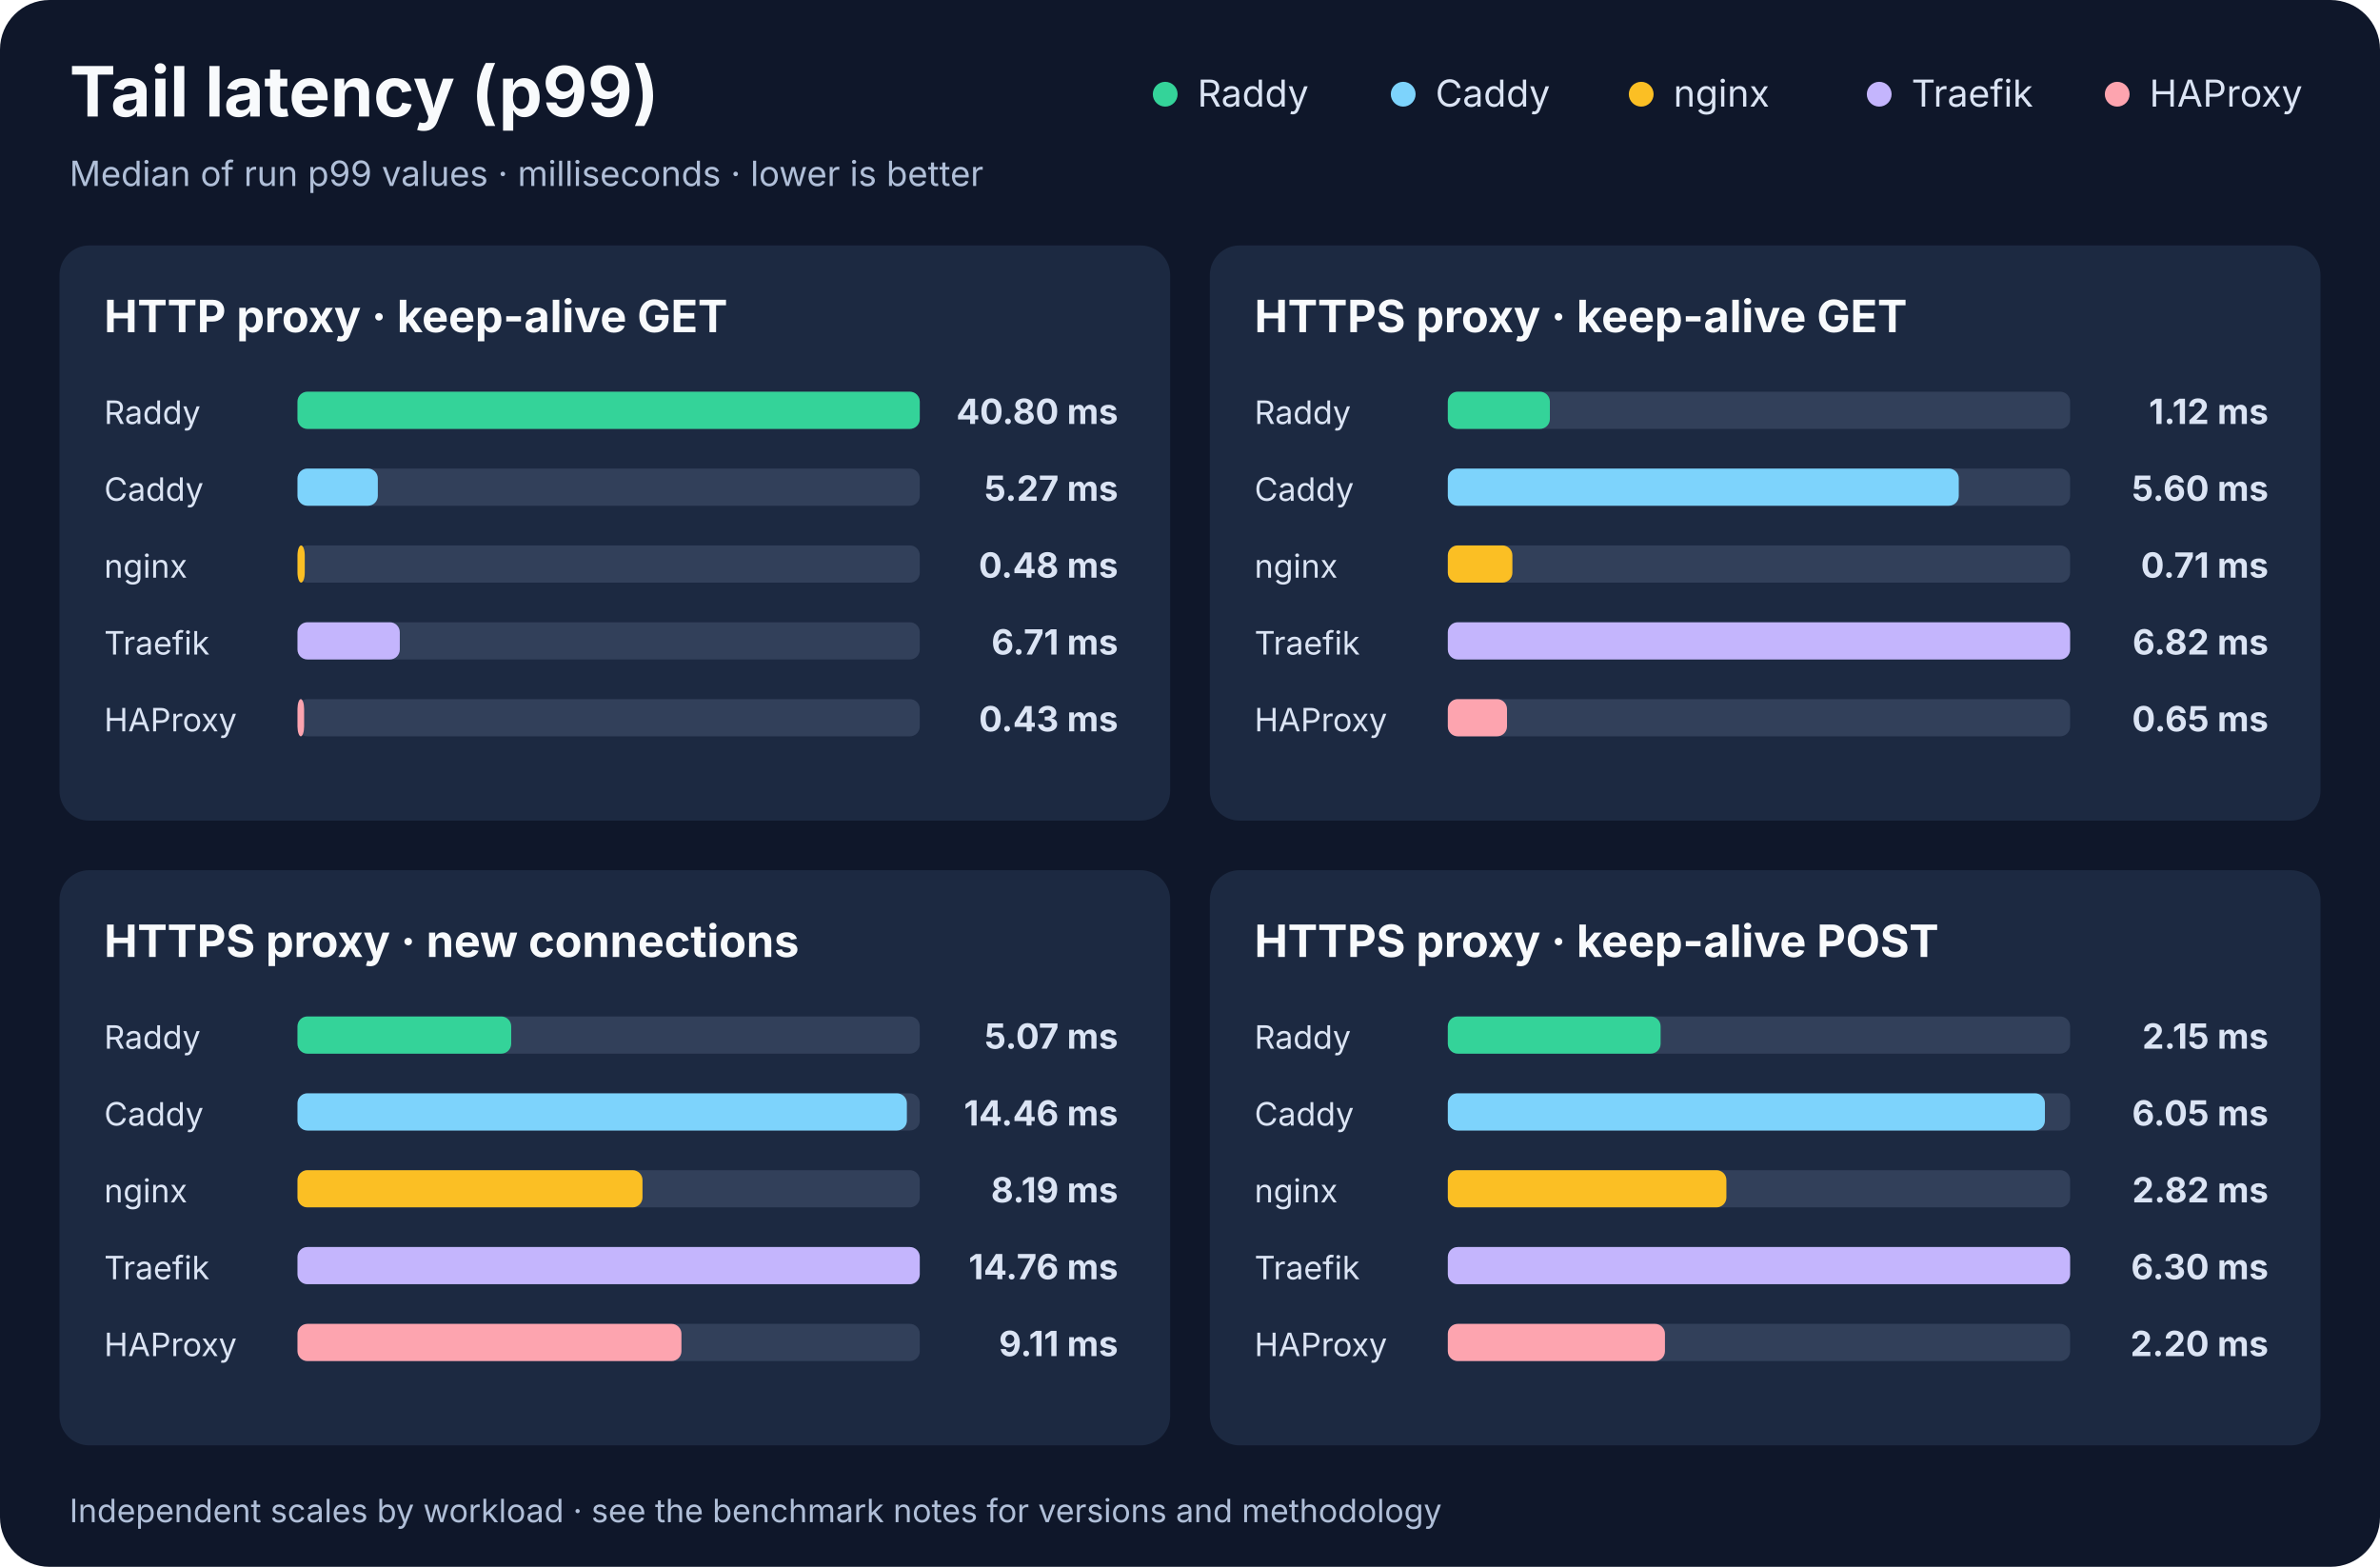
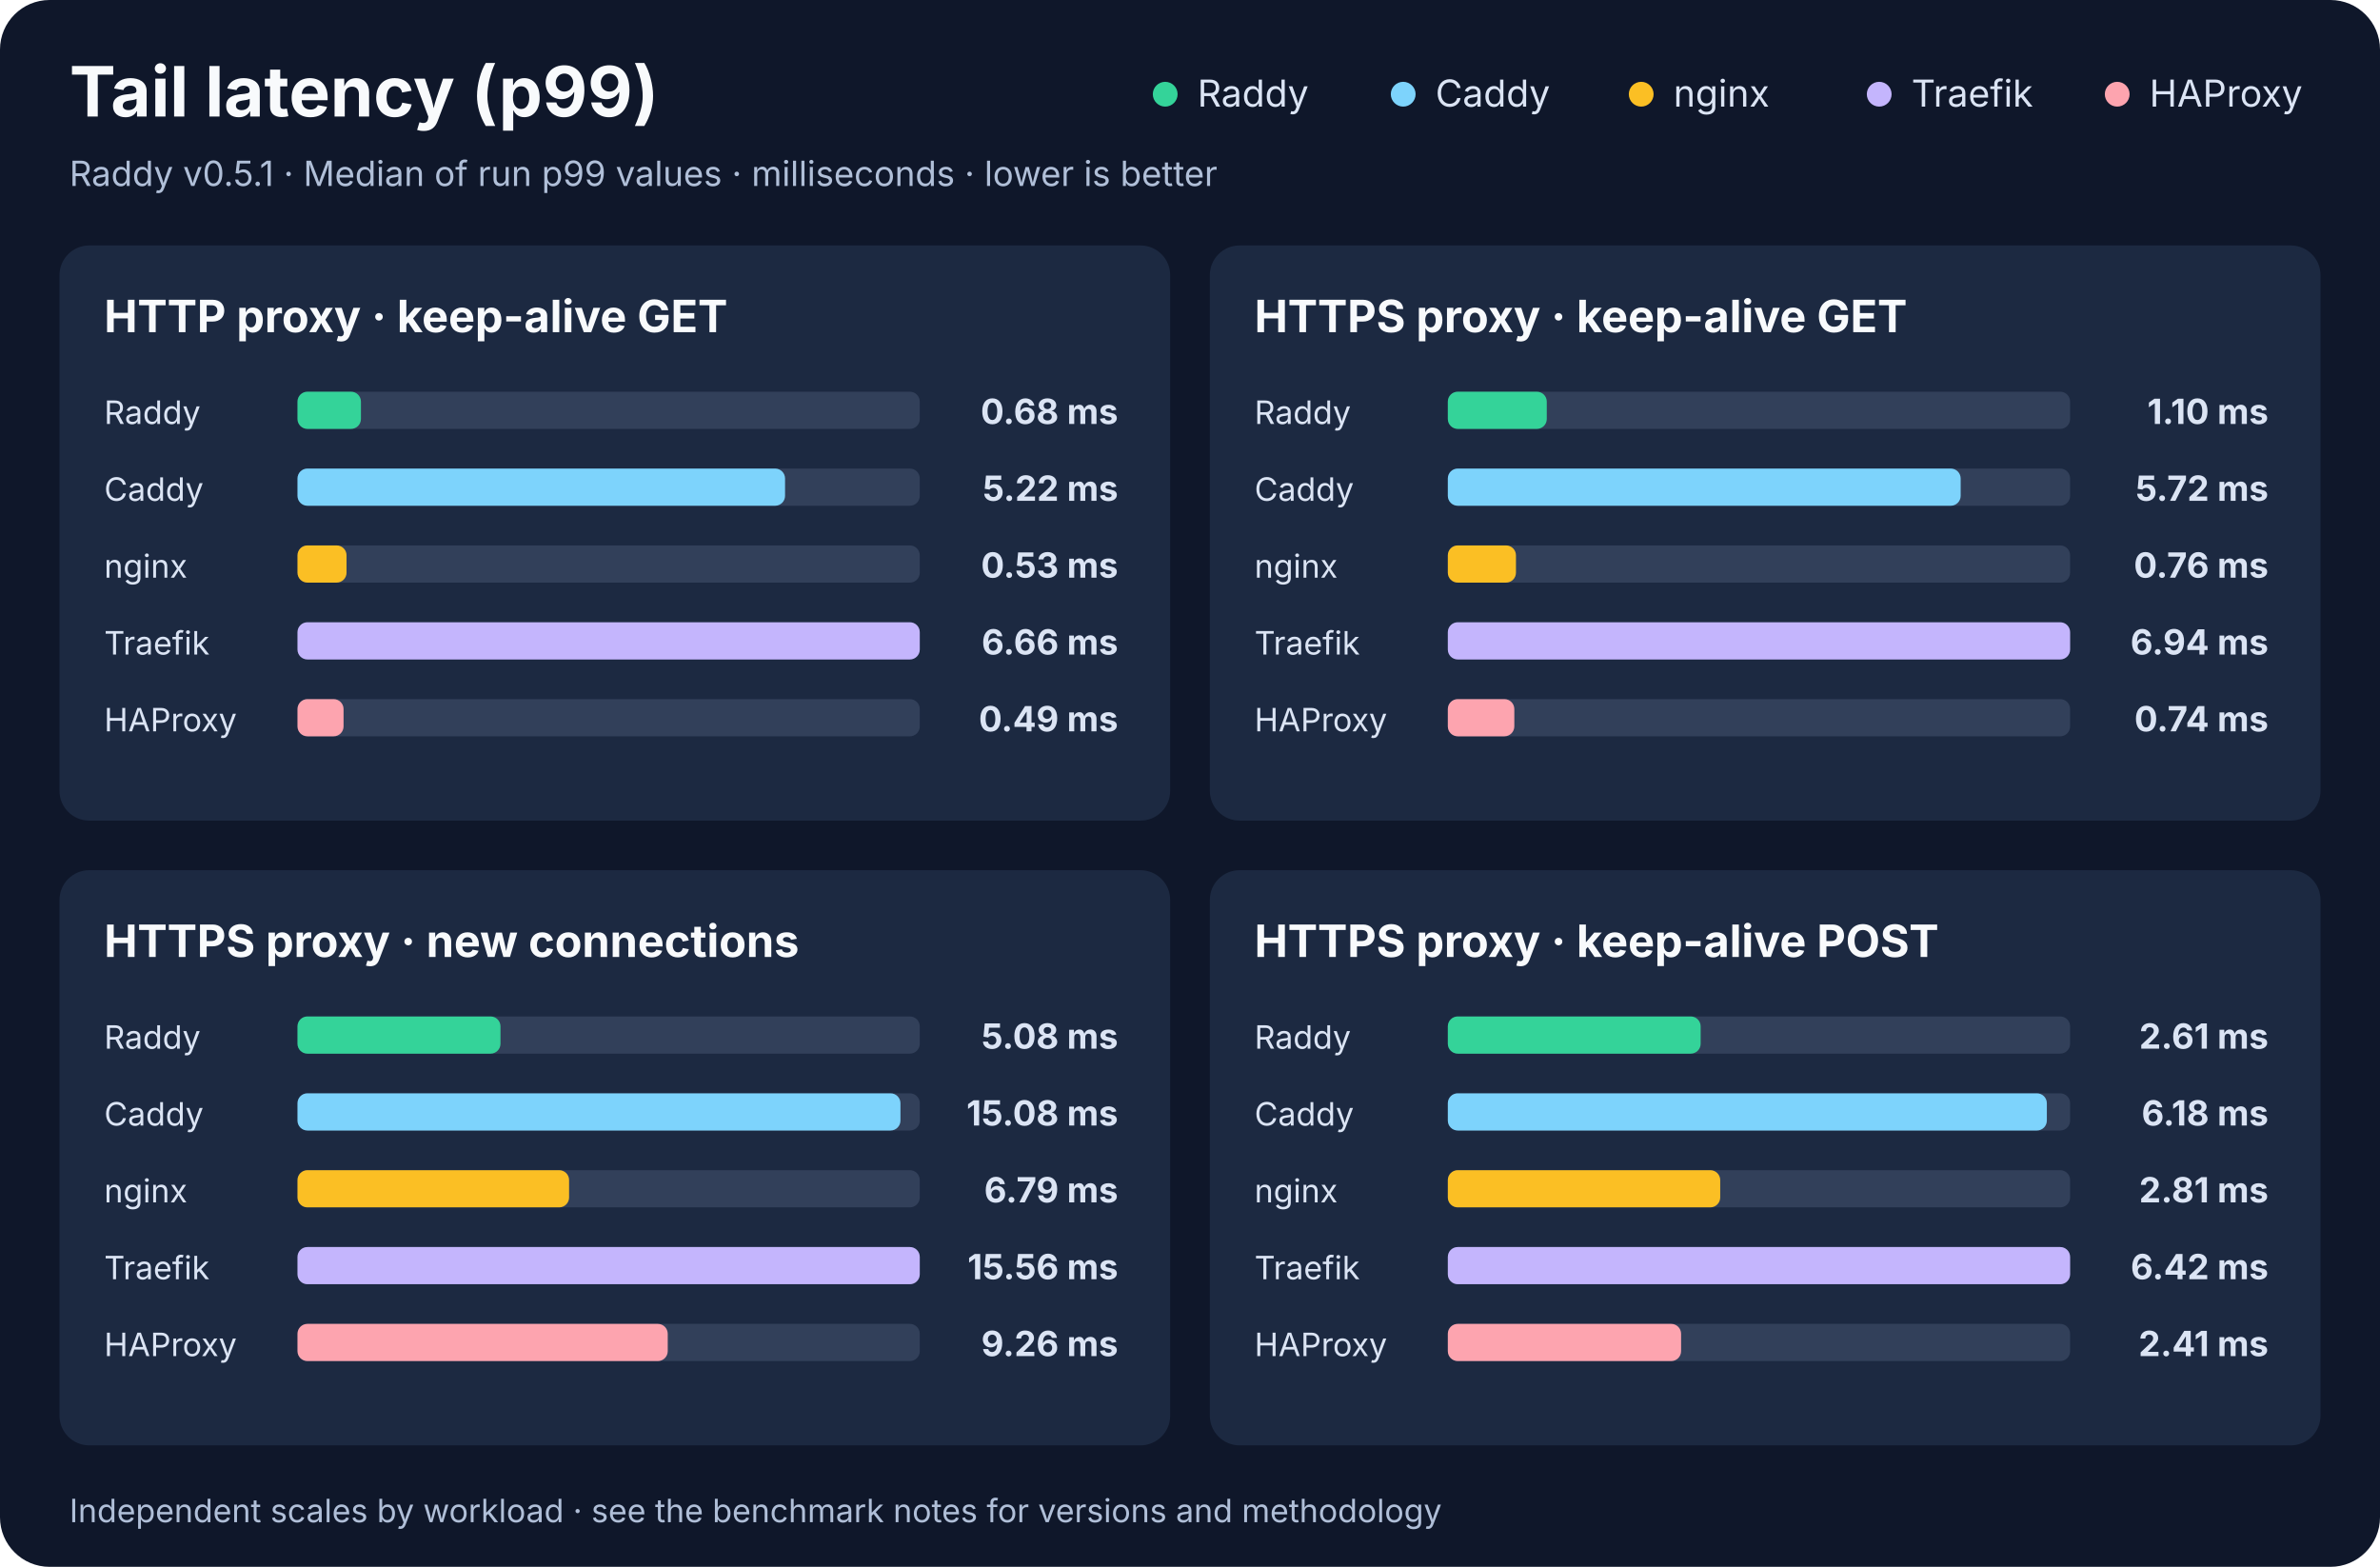
<svg xmlns="http://www.w3.org/2000/svg" viewBox="0 0 960 632" width="960" height="632" role="img" aria-labelledby="title description">
  <rect width="960" height="632" rx="20" fill="#0f172a" />
  <g font-family="system-ui, -apple-system, sans-serif">
    <text x="28" y="47" fill="#f8fafc" font-size="28" font-weight="700" text-anchor="start">Tail latency (p99)</text>
-     <text x="28" y="75" fill="#b0bfd8" font-size="14" font-weight="400" text-anchor="start">Median of run p99 values · milliseconds · lower is better</text>
+     <text x="28" y="75" fill="#b0bfd8" font-size="14" font-weight="400" text-anchor="start">Raddy v0.5.1 · Median of run p99 values · milliseconds · lower is better</text>
    <circle cx="470" cy="38" r="5" fill="#34d399" />
    <text x="483" y="43" fill="#dbe4f4" font-size="15" font-weight="400" text-anchor="start">Raddy</text>
    <circle cx="566" cy="38" r="5" fill="#7dd3fc" />
    <text x="579" y="43" fill="#dbe4f4" font-size="15" font-weight="400" text-anchor="start">Caddy</text>
    <circle cx="662" cy="38" r="5" fill="#fbbf24" />
    <text x="675" y="43" fill="#dbe4f4" font-size="15" font-weight="400" text-anchor="start">nginx</text>
    <circle cx="758" cy="38" r="5" fill="#c4b5fd" />
    <text x="771" y="43" fill="#dbe4f4" font-size="15" font-weight="400" text-anchor="start">Traefik</text>
    <circle cx="854" cy="38" r="5" fill="#fda4af" />
    <text x="867" y="43" fill="#dbe4f4" font-size="15" font-weight="400" text-anchor="start">HAProxy</text>
    <rect x="24" y="99" width="448" height="232" rx="12" fill="#1c2941" />
    <text x="42" y="134" fill="#f8fafc" font-size="18" font-weight="650" text-anchor="start">HTTP proxy · keep-alive GET</text>
    <text x="42" y="171" fill="#dbe4f4" font-size="13" font-weight="400" text-anchor="start">Raddy</text>
    <rect x="120" y="158" width="251" height="15" rx="4" fill="#32405a" />
-     <rect x="120" y="158" width="251.00" height="15" rx="4" fill="#34d399" />
-     <text x="451" y="171" fill="#dbe4f4" font-size="14" font-weight="650" text-anchor="end">40.80 ms</text>
+     <rect x="120" y="158" width="25.59" height="15" rx="4" fill="#34d399" />
+     <text x="451" y="171" fill="#dbe4f4" font-size="14" font-weight="650" text-anchor="end">0.68 ms</text>
    <text x="42" y="202" fill="#dbe4f4" font-size="13" font-weight="400" text-anchor="start">Caddy</text>
    <rect x="120" y="189" width="251" height="15" rx="4" fill="#32405a" />
-     <rect x="120" y="189" width="32.40" height="15" rx="4" fill="#7dd3fc" />
-     <text x="451" y="202" fill="#dbe4f4" font-size="14" font-weight="650" text-anchor="end">5.27 ms</text>
+     <rect x="120" y="189" width="196.66" height="15" rx="4" fill="#7dd3fc" />
+     <text x="451" y="202" fill="#dbe4f4" font-size="14" font-weight="650" text-anchor="end">5.22 ms</text>
    <text x="42" y="233" fill="#dbe4f4" font-size="13" font-weight="400" text-anchor="start">nginx</text>
    <rect x="120" y="220" width="251" height="15" rx="4" fill="#32405a" />
-     <rect x="120" y="220" width="2.93" height="15" rx="4" fill="#fbbf24" />
-     <text x="451" y="233" fill="#dbe4f4" font-size="14" font-weight="650" text-anchor="end">0.48 ms</text>
+     <rect x="120" y="220" width="19.78" height="15" rx="4" fill="#fbbf24" />
+     <text x="451" y="233" fill="#dbe4f4" font-size="14" font-weight="650" text-anchor="end">0.53 ms</text>
    <text x="42" y="264" fill="#dbe4f4" font-size="13" font-weight="400" text-anchor="start">Traefik</text>
    <rect x="120" y="251" width="251" height="15" rx="4" fill="#32405a" />
-     <rect x="120" y="251" width="41.26" height="15" rx="4" fill="#c4b5fd" />
-     <text x="451" y="264" fill="#dbe4f4" font-size="14" font-weight="650" text-anchor="end">6.71 ms</text>
+     <rect x="120" y="251" width="251.00" height="15" rx="4" fill="#c4b5fd" />
+     <text x="451" y="264" fill="#dbe4f4" font-size="14" font-weight="650" text-anchor="end">6.66 ms</text>
    <text x="42" y="295" fill="#dbe4f4" font-size="13" font-weight="400" text-anchor="start">HAProxy</text>
    <rect x="120" y="282" width="251" height="15" rx="4" fill="#32405a" />
-     <rect x="120" y="282" width="2.67" height="15" rx="4" fill="#fda4af" />
-     <text x="451" y="295" fill="#dbe4f4" font-size="14" font-weight="650" text-anchor="end">0.43 ms</text>
+     <rect x="120" y="282" width="18.58" height="15" rx="4" fill="#fda4af" />
+     <text x="451" y="295" fill="#dbe4f4" font-size="14" font-weight="650" text-anchor="end">0.49 ms</text>
    <rect x="488" y="99" width="448" height="232" rx="12" fill="#1c2941" />
    <text x="506" y="134" fill="#f8fafc" font-size="18" font-weight="650" text-anchor="start">HTTPS proxy · keep-alive GET</text>
    <text x="506" y="171" fill="#dbe4f4" font-size="13" font-weight="400" text-anchor="start">Raddy</text>
    <rect x="584" y="158" width="251" height="15" rx="4" fill="#32405a" />
-     <rect x="584" y="158" width="41.16" height="15" rx="4" fill="#34d399" />
-     <text x="915" y="171" fill="#dbe4f4" font-size="14" font-weight="650" text-anchor="end">1.12 ms</text>
+     <rect x="584" y="158" width="39.91" height="15" rx="4" fill="#34d399" />
+     <text x="915" y="171" fill="#dbe4f4" font-size="14" font-weight="650" text-anchor="end">1.10 ms</text>
    <text x="506" y="202" fill="#dbe4f4" font-size="13" font-weight="400" text-anchor="start">Caddy</text>
    <rect x="584" y="189" width="251" height="15" rx="4" fill="#32405a" />
-     <rect x="584" y="189" width="206.09" height="15" rx="4" fill="#7dd3fc" />
-     <text x="915" y="202" fill="#dbe4f4" font-size="14" font-weight="650" text-anchor="end">5.60 ms</text>
+     <rect x="584" y="189" width="206.86" height="15" rx="4" fill="#7dd3fc" />
+     <text x="915" y="202" fill="#dbe4f4" font-size="14" font-weight="650" text-anchor="end">5.72 ms</text>
    <text x="506" y="233" fill="#dbe4f4" font-size="13" font-weight="400" text-anchor="start">nginx</text>
    <rect x="584" y="220" width="251" height="15" rx="4" fill="#32405a" />
-     <rect x="584" y="220" width="26.04" height="15" rx="4" fill="#fbbf24" />
-     <text x="915" y="233" fill="#dbe4f4" font-size="14" font-weight="650" text-anchor="end">0.71 ms</text>
+     <rect x="584" y="220" width="27.48" height="15" rx="4" fill="#fbbf24" />
+     <text x="915" y="233" fill="#dbe4f4" font-size="14" font-weight="650" text-anchor="end">0.76 ms</text>
    <text x="506" y="264" fill="#dbe4f4" font-size="13" font-weight="400" text-anchor="start">Traefik</text>
    <rect x="584" y="251" width="251" height="15" rx="4" fill="#32405a" />
    <rect x="584" y="251" width="251.00" height="15" rx="4" fill="#c4b5fd" />
-     <text x="915" y="264" fill="#dbe4f4" font-size="14" font-weight="650" text-anchor="end">6.82 ms</text>
+     <text x="915" y="264" fill="#dbe4f4" font-size="14" font-weight="650" text-anchor="end">6.94 ms</text>
    <text x="506" y="295" fill="#dbe4f4" font-size="13" font-weight="400" text-anchor="start">HAProxy</text>
    <rect x="584" y="282" width="251" height="15" rx="4" fill="#32405a" />
-     <rect x="584" y="282" width="23.87" height="15" rx="4" fill="#fda4af" />
-     <text x="915" y="295" fill="#dbe4f4" font-size="14" font-weight="650" text-anchor="end">0.65 ms</text>
+     <rect x="584" y="282" width="26.82" height="15" rx="4" fill="#fda4af" />
+     <text x="915" y="295" fill="#dbe4f4" font-size="14" font-weight="650" text-anchor="end">0.74 ms</text>
    <rect x="24" y="351" width="448" height="232" rx="12" fill="#1c2941" />
    <text x="42" y="386" fill="#f8fafc" font-size="18" font-weight="650" text-anchor="start">HTTPS proxy · new connections</text>
    <text x="42" y="423" fill="#dbe4f4" font-size="13" font-weight="400" text-anchor="start">Raddy</text>
    <rect x="120" y="410" width="251" height="15" rx="4" fill="#32405a" />
-     <rect x="120" y="410" width="86.20" height="15" rx="4" fill="#34d399" />
-     <text x="451" y="423" fill="#dbe4f4" font-size="14" font-weight="650" text-anchor="end">5.07 ms</text>
+     <rect x="120" y="410" width="81.88" height="15" rx="4" fill="#34d399" />
+     <text x="451" y="423" fill="#dbe4f4" font-size="14" font-weight="650" text-anchor="end">5.08 ms</text>
    <text x="42" y="454" fill="#dbe4f4" font-size="13" font-weight="400" text-anchor="start">Caddy</text>
    <rect x="120" y="441" width="251" height="15" rx="4" fill="#32405a" />
-     <rect x="120" y="441" width="245.80" height="15" rx="4" fill="#7dd3fc" />
-     <text x="451" y="454" fill="#dbe4f4" font-size="14" font-weight="650" text-anchor="end">14.46 ms</text>
+     <rect x="120" y="441" width="243.21" height="15" rx="4" fill="#7dd3fc" />
+     <text x="451" y="454" fill="#dbe4f4" font-size="14" font-weight="650" text-anchor="end">15.08 ms</text>
    <text x="42" y="485" fill="#dbe4f4" font-size="13" font-weight="400" text-anchor="start">nginx</text>
    <rect x="120" y="472" width="251" height="15" rx="4" fill="#32405a" />
-     <rect x="120" y="472" width="139.16" height="15" rx="4" fill="#fbbf24" />
-     <text x="451" y="485" fill="#dbe4f4" font-size="14" font-weight="650" text-anchor="end">8.19 ms</text>
+     <rect x="120" y="472" width="109.55" height="15" rx="4" fill="#fbbf24" />
+     <text x="451" y="485" fill="#dbe4f4" font-size="14" font-weight="650" text-anchor="end">6.79 ms</text>
    <text x="42" y="516" fill="#dbe4f4" font-size="13" font-weight="400" text-anchor="start">Traefik</text>
    <rect x="120" y="503" width="251" height="15" rx="4" fill="#32405a" />
    <rect x="120" y="503" width="251.00" height="15" rx="4" fill="#c4b5fd" />
-     <text x="451" y="516" fill="#dbe4f4" font-size="14" font-weight="650" text-anchor="end">14.76 ms</text>
+     <text x="451" y="516" fill="#dbe4f4" font-size="14" font-weight="650" text-anchor="end">15.56 ms</text>
    <text x="42" y="547" fill="#dbe4f4" font-size="13" font-weight="400" text-anchor="start">HAProxy</text>
    <rect x="120" y="534" width="251" height="15" rx="4" fill="#32405a" />
-     <rect x="120" y="534" width="154.87" height="15" rx="4" fill="#fda4af" />
-     <text x="451" y="547" fill="#dbe4f4" font-size="14" font-weight="650" text-anchor="end">9.11 ms</text>
+     <rect x="120" y="534" width="149.34" height="15" rx="4" fill="#fda4af" />
+     <text x="451" y="547" fill="#dbe4f4" font-size="14" font-weight="650" text-anchor="end">9.26 ms</text>
    <rect x="488" y="351" width="448" height="232" rx="12" fill="#1c2941" />
    <text x="506" y="386" fill="#f8fafc" font-size="18" font-weight="650" text-anchor="start">HTTPS proxy · keep-alive POST</text>
    <text x="506" y="423" fill="#dbe4f4" font-size="13" font-weight="400" text-anchor="start">Raddy</text>
    <rect x="584" y="410" width="251" height="15" rx="4" fill="#32405a" />
-     <rect x="584" y="410" width="85.83" height="15" rx="4" fill="#34d399" />
-     <text x="915" y="423" fill="#dbe4f4" font-size="14" font-weight="650" text-anchor="end">2.15 ms</text>
+     <rect x="584" y="410" width="101.98" height="15" rx="4" fill="#34d399" />
+     <text x="915" y="423" fill="#dbe4f4" font-size="14" font-weight="650" text-anchor="end">2.61 ms</text>
    <text x="506" y="454" fill="#dbe4f4" font-size="13" font-weight="400" text-anchor="start">Caddy</text>
    <rect x="584" y="441" width="251" height="15" rx="4" fill="#32405a" />
-     <rect x="584" y="441" width="240.84" height="15" rx="4" fill="#7dd3fc" />
-     <text x="915" y="454" fill="#dbe4f4" font-size="14" font-weight="650" text-anchor="end">6.05 ms</text>
+     <rect x="584" y="441" width="241.62" height="15" rx="4" fill="#7dd3fc" />
+     <text x="915" y="454" fill="#dbe4f4" font-size="14" font-weight="650" text-anchor="end">6.18 ms</text>
    <text x="506" y="485" fill="#dbe4f4" font-size="13" font-weight="400" text-anchor="start">nginx</text>
    <rect x="584" y="472" width="251" height="15" rx="4" fill="#32405a" />
-     <rect x="584" y="472" width="112.36" height="15" rx="4" fill="#fbbf24" />
-     <text x="915" y="485" fill="#dbe4f4" font-size="14" font-weight="650" text-anchor="end">2.82 ms</text>
+     <rect x="584" y="472" width="109.87" height="15" rx="4" fill="#fbbf24" />
+     <text x="915" y="485" fill="#dbe4f4" font-size="14" font-weight="650" text-anchor="end">2.81 ms</text>
    <text x="506" y="516" fill="#dbe4f4" font-size="13" font-weight="400" text-anchor="start">Traefik</text>
    <rect x="584" y="503" width="251" height="15" rx="4" fill="#32405a" />
    <rect x="584" y="503" width="251.00" height="15" rx="4" fill="#c4b5fd" />
-     <text x="915" y="516" fill="#dbe4f4" font-size="14" font-weight="650" text-anchor="end">6.30 ms</text>
+     <text x="915" y="516" fill="#dbe4f4" font-size="14" font-weight="650" text-anchor="end">6.42 ms</text>
    <text x="506" y="547" fill="#dbe4f4" font-size="13" font-weight="400" text-anchor="start">HAProxy</text>
    <rect x="584" y="534" width="251" height="15" rx="4" fill="#32405a" />
-     <rect x="584" y="534" width="87.58" height="15" rx="4" fill="#fda4af" />
-     <text x="915" y="547" fill="#dbe4f4" font-size="14" font-weight="650" text-anchor="end">2.20 ms</text>
+     <rect x="584" y="534" width="94.09" height="15" rx="4" fill="#fda4af" />
+     <text x="915" y="547" fill="#dbe4f4" font-size="14" font-weight="650" text-anchor="end">2.41 ms</text>
    <text x="28" y="614" fill="#b0bfd8" font-size="13" font-weight="400" text-anchor="start">Independent scales by workload · see the benchmark notes for versions and methodology</text>
  </g>
</svg>
